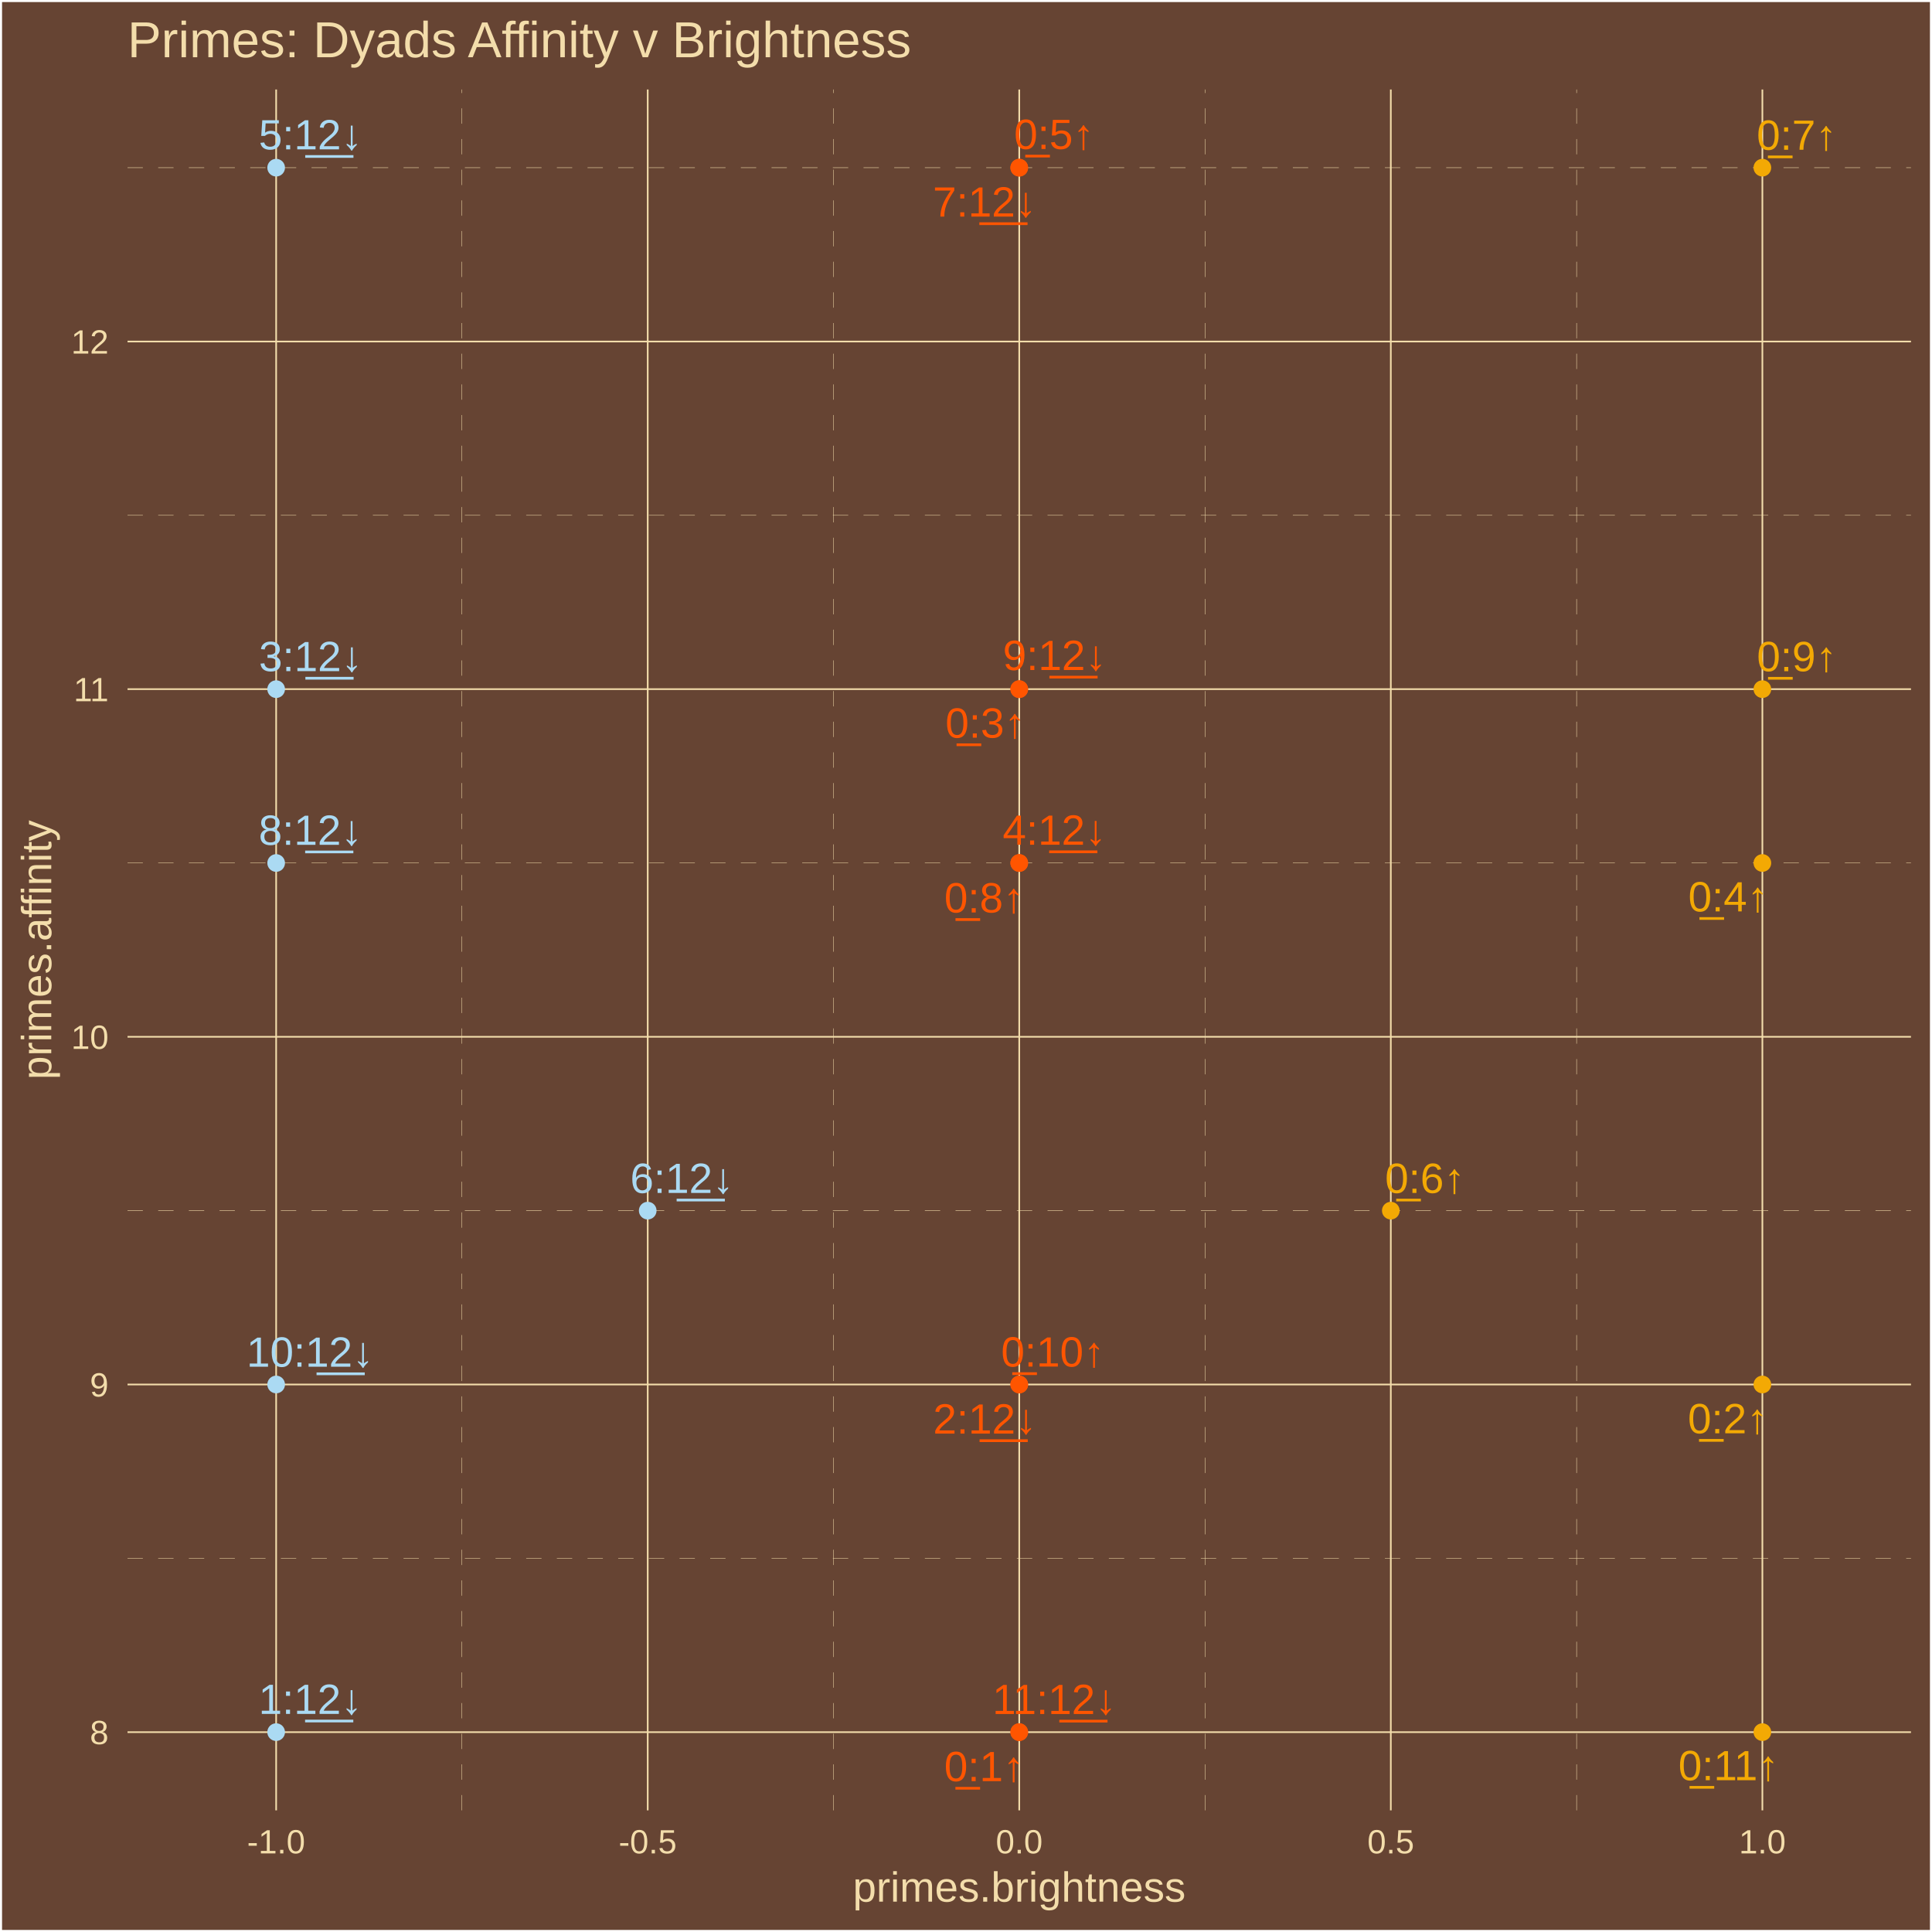
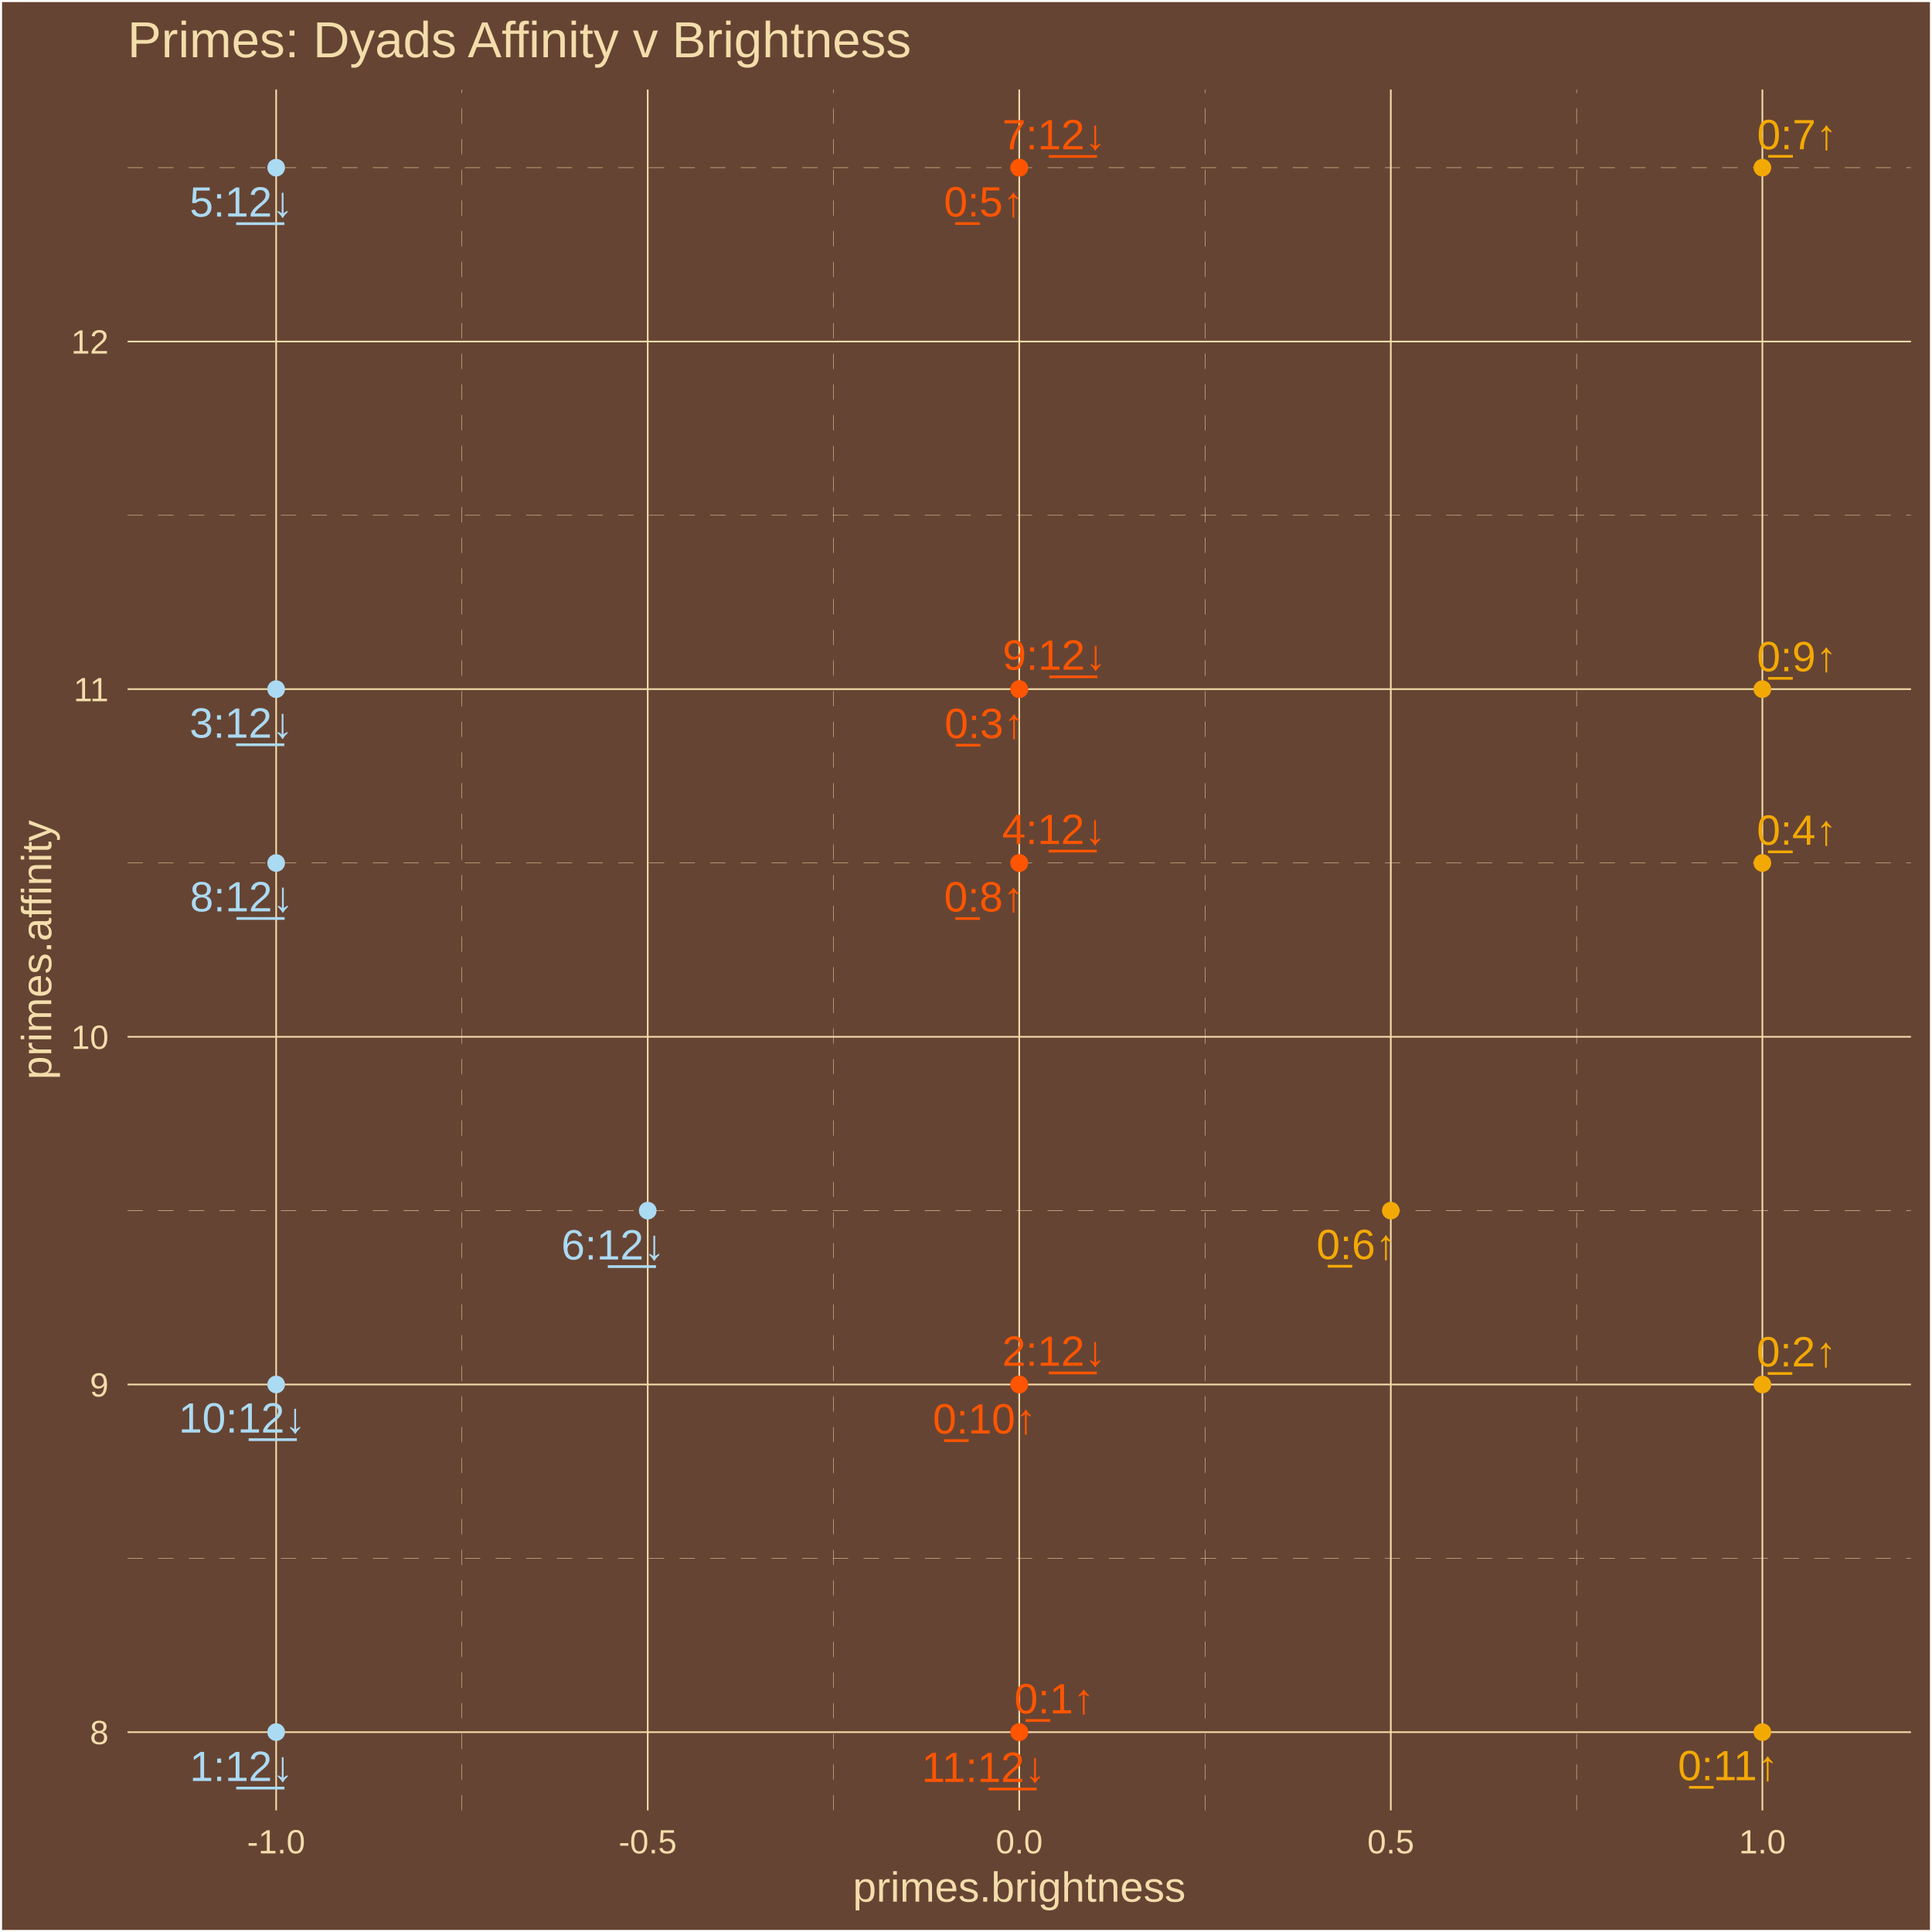
<svg xmlns="http://www.w3.org/2000/svg" class="svglite" width="504.00pt" height="504.00pt" viewBox="0 0 504.00 504.00">
  <defs>
    <style type="text/css">
    .svglite line, .svglite polyline, .svglite polygon, .svglite path, .svglite rect, .svglite circle {
      fill: none;
      stroke: #000000;
      stroke-linecap: round;
      stroke-linejoin: round;
      stroke-miterlimit: 10.00;
    }
    .svglite text {
      white-space: pre;
    }
  </style>
  </defs>
  <rect width="100%" height="100%" style="stroke: none; fill: #664433;" />
  <defs>
    <clipPath id="cpMC4wMHw1MDQuMDB8MC4wMHw1MDQuMDA=">
      <rect x="0.00" y="0.00" width="504.00" height="504.00" />
    </clipPath>
  </defs>
  <g clip-path="url(#cpMC4wMHw1MDQuMDB8MC4wMHw1MDQuMDA=)">
    <rect x="0.00" y="-0" width="504.00" height="504.00" style="stroke-width: 1.07; stroke: #FFFFFF; fill: #664433;" />
  </g>
  <defs>
    <clipPath id="cpMzMuMjd8NDk4LjUyfDIzLjM0fDQ3Mi4yNw==">
      <rect x="33.27" y="23.34" width="465.25" height="448.93" />
    </clipPath>
  </defs>
  <g clip-path="url(#cpMzMuMjd8NDk4LjUyfDIzLjM0fDQ3Mi4yNw==)">
    <rect x="33.27" y="23.34" width="465.25" height="448.93" style="stroke-width: 1.07; stroke: none; fill: #664433;" />
    <polyline points="33.27,406.51 498.52,406.51 " style="stroke-width: 0.11; stroke: #F3DDAB; stroke-dasharray: 4.00,4.00; stroke-linecap: butt;" />
    <polyline points="33.27,315.82 498.52,315.82 " style="stroke-width: 0.11; stroke: #F3DDAB; stroke-dasharray: 4.00,4.00; stroke-linecap: butt;" />
    <polyline points="33.27,225.13 498.52,225.13 " style="stroke-width: 0.11; stroke: #F3DDAB; stroke-dasharray: 4.00,4.00; stroke-linecap: butt;" />
    <polyline points="33.27,134.43 498.52,134.43 " style="stroke-width: 0.11; stroke: #F3DDAB; stroke-dasharray: 4.00,4.00; stroke-linecap: butt;" />
    <polyline points="33.27,43.74 498.52,43.74 " style="stroke-width: 0.11; stroke: #F3DDAB; stroke-dasharray: 4.00,4.00; stroke-linecap: butt;" />
    <polyline points="120.50,472.27 120.50,23.34 " style="stroke-width: 0.11; stroke: #F3DDAB; stroke-dasharray: 4.00,4.00; stroke-linecap: butt;" />
    <polyline points="217.43,472.27 217.43,23.34 " style="stroke-width: 0.11; stroke: #F3DDAB; stroke-dasharray: 4.00,4.00; stroke-linecap: butt;" />
    <polyline points="314.36,472.27 314.36,23.34 " style="stroke-width: 0.11; stroke: #F3DDAB; stroke-dasharray: 4.00,4.00; stroke-linecap: butt;" />
    <polyline points="411.29,472.27 411.29,23.34 " style="stroke-width: 0.11; stroke: #F3DDAB; stroke-dasharray: 4.00,4.00; stroke-linecap: butt;" />
    <polyline points="33.27,451.86 498.52,451.86 " style="stroke-width: 0.43; stroke: #F3DDAB; stroke-linecap: butt;" />
    <polyline points="33.27,361.17 498.52,361.17 " style="stroke-width: 0.43; stroke: #F3DDAB; stroke-linecap: butt;" />
    <polyline points="33.27,270.47 498.52,270.47 " style="stroke-width: 0.43; stroke: #F3DDAB; stroke-linecap: butt;" />
    <polyline points="33.27,179.78 498.52,179.78 " style="stroke-width: 0.43; stroke: #F3DDAB; stroke-linecap: butt;" />
    <polyline points="33.27,89.09 498.52,89.09 " style="stroke-width: 0.43; stroke: #F3DDAB; stroke-linecap: butt;" />
    <polyline points="72.04,472.27 72.04,23.34 " style="stroke-width: 0.43; stroke: #F3DDAB; stroke-linecap: butt;" />
    <polyline points="168.97,472.27 168.97,23.34 " style="stroke-width: 0.43; stroke: #F3DDAB; stroke-linecap: butt;" />
    <polyline points="265.89,472.27 265.89,23.34 " style="stroke-width: 0.43; stroke: #F3DDAB; stroke-linecap: butt;" />
    <polyline points="362.82,472.27 362.82,23.34 " style="stroke-width: 0.43; stroke: #F3DDAB; stroke-linecap: butt;" />
    <polyline points="459.75,472.27 459.75,23.34 " style="stroke-width: 0.43; stroke: #F3DDAB; stroke-linecap: butt;" />
    <circle cx="265.89" cy="451.86" r="1.95" style="stroke-width: 0.71; stroke: #FF5500; fill: #FF5500;" />
    <circle cx="459.75" cy="361.17" r="1.95" style="stroke-width: 0.71; stroke: #F3A904; fill: #F3A904;" />
    <circle cx="265.89" cy="179.78" r="1.95" style="stroke-width: 0.71; stroke: #FF5500; fill: #FF5500;" />
    <circle cx="459.75" cy="225.13" r="1.95" style="stroke-width: 0.71; stroke: #F3A904; fill: #F3A904;" />
    <circle cx="265.89" cy="43.74" r="1.95" style="stroke-width: 0.71; stroke: #FF5500; fill: #FF5500;" />
    <circle cx="362.82" cy="315.82" r="1.95" style="stroke-width: 0.71; stroke: #F3A904; fill: #F3A904;" />
    <circle cx="459.75" cy="43.74" r="1.95" style="stroke-width: 0.71; stroke: #F3A904; fill: #F3A904;" />
    <circle cx="265.89" cy="225.13" r="1.95" style="stroke-width: 0.71; stroke: #FF5500; fill: #FF5500;" />
    <circle cx="459.75" cy="179.78" r="1.95" style="stroke-width: 0.71; stroke: #F3A904; fill: #F3A904;" />
    <circle cx="265.89" cy="361.17" r="1.95" style="stroke-width: 0.71; stroke: #FF5500; fill: #FF5500;" />
    <circle cx="459.75" cy="451.86" r="1.95" style="stroke-width: 0.71; stroke: #F3A904; fill: #F3A904;" />
    <circle cx="72.04" cy="451.86" r="1.95" style="stroke-width: 0.71; stroke: #ABDAF3; fill: #ABDAF3;" />
    <circle cx="265.89" cy="361.17" r="1.95" style="stroke-width: 0.71; stroke: #FF5500; fill: #FF5500;" />
    <circle cx="72.04" cy="179.78" r="1.95" style="stroke-width: 0.71; stroke: #ABDAF3; fill: #ABDAF3;" />
    <circle cx="265.89" cy="225.13" r="1.95" style="stroke-width: 0.71; stroke: #FF5500; fill: #FF5500;" />
    <circle cx="72.04" cy="43.74" r="1.95" style="stroke-width: 0.71; stroke: #ABDAF3; fill: #ABDAF3;" />
    <circle cx="168.97" cy="315.82" r="1.95" style="stroke-width: 0.71; stroke: #ABDAF3; fill: #ABDAF3;" />
    <circle cx="265.89" cy="43.74" r="1.95" style="stroke-width: 0.71; stroke: #FF5500; fill: #FF5500;" />
    <circle cx="72.04" cy="225.13" r="1.95" style="stroke-width: 0.71; stroke: #ABDAF3; fill: #ABDAF3;" />
    <circle cx="265.89" cy="179.78" r="1.95" style="stroke-width: 0.71; stroke: #FF5500; fill: #FF5500;" />
    <circle cx="72.04" cy="361.17" r="1.95" style="stroke-width: 0.71; stroke: #ABDAF3; fill: #ABDAF3;" />
    <circle cx="265.89" cy="451.86" r="1.95" style="stroke-width: 0.71; stroke: #FF5500; fill: #FF5500;" />
-     <text x="256.75" y="464.65" text-anchor="middle" style="font-size: 11.04px;fill: #FF5500; font-family: &quot;Arial&quot;;" textLength="22.33px" lengthAdjust="spacingAndGlyphs">0̲:1↑</text>
-     <text x="450.73" y="373.90" text-anchor="middle" style="font-size: 11.04px;fill: #F3A904; font-family: &quot;Arial&quot;;" textLength="22.33px" lengthAdjust="spacingAndGlyphs">0̲:2↑</text>
-     <text x="257.05" y="192.44" text-anchor="middle" style="font-size: 11.04px;fill: #FF5500; font-family: &quot;Arial&quot;;" textLength="22.33px" lengthAdjust="spacingAndGlyphs">0̲:3↑</text>
-     <text x="450.84" y="237.76" text-anchor="middle" style="font-size: 11.04px;fill: #F3A904; font-family: &quot;Arial&quot;;" textLength="22.33px" lengthAdjust="spacingAndGlyphs">0̲:4↑</text>
-     <text x="274.97" y="38.87" text-anchor="middle" style="font-size: 11.04px;fill: #FF5500; font-family: &quot;Arial&quot;;" textLength="22.33px" lengthAdjust="spacingAndGlyphs">0̲:5↑</text>
-     <text x="371.74" y="311.20" text-anchor="middle" style="font-size: 11.04px;fill: #F3A904; font-family: &quot;Arial&quot;;" textLength="22.33px" lengthAdjust="spacingAndGlyphs">0̲:6↑</text>
-     <text x="468.70" y="39.07" text-anchor="middle" style="font-size: 11.04px;fill: #F3A904; font-family: &quot;Arial&quot;;" textLength="22.33px" lengthAdjust="spacingAndGlyphs">0̲:7↑</text>
-     <text x="256.77" y="238.03" text-anchor="middle" style="font-size: 11.04px;fill: #FF5500; font-family: &quot;Arial&quot;;" textLength="22.33px" lengthAdjust="spacingAndGlyphs">0̲:8↑</text>
-     <text x="468.74" y="175.09" text-anchor="middle" style="font-size: 11.04px;fill: #F3A904; font-family: &quot;Arial&quot;;" textLength="22.33px" lengthAdjust="spacingAndGlyphs">0̲:9↑</text>
-     <text x="274.65" y="356.49" text-anchor="middle" style="font-size: 11.04px;fill: #FF5500; font-family: &quot;Arial&quot;;" textLength="28.46px" lengthAdjust="spacingAndGlyphs">0̲:10↑</text>
-     <text x="450.92" y="464.41" text-anchor="middle" style="font-size: 11.04px;fill: #F3A904; font-family: &quot;Arial&quot;;" textLength="28.46px" lengthAdjust="spacingAndGlyphs">0̲:11↑</text>
-     <text x="80.96" y="447.11" text-anchor="middle" style="font-size: 11.04px;fill: #ABDAF3; font-family: &quot;Arial&quot;;" textLength="28.46px" lengthAdjust="spacingAndGlyphs">1:1̲2̲↓</text>
-     <text x="256.91" y="373.98" text-anchor="middle" style="font-size: 11.04px;fill: #FF5500; font-family: &quot;Arial&quot;;" textLength="28.46px" lengthAdjust="spacingAndGlyphs">2:1̲2̲↓</text>
-     <text x="81.04" y="175.08" text-anchor="middle" style="font-size: 11.04px;fill: #ABDAF3; font-family: &quot;Arial&quot;;" textLength="28.46px" lengthAdjust="spacingAndGlyphs">3:1̲2̲↓</text>
-     <text x="275.07" y="220.36" text-anchor="middle" style="font-size: 11.04px;fill: #FF5500; font-family: &quot;Arial&quot;;" textLength="28.46px" lengthAdjust="spacingAndGlyphs">4:1̲2̲↓</text>
-     <text x="81.00" y="38.97" text-anchor="middle" style="font-size: 11.04px;fill: #ABDAF3; font-family: &quot;Arial&quot;;" textLength="28.46px" lengthAdjust="spacingAndGlyphs">5:1̲2̲↓</text>
-     <text x="177.89" y="311.20" text-anchor="middle" style="font-size: 11.04px;fill: #ABDAF3; font-family: &quot;Arial&quot;;" textLength="28.46px" lengthAdjust="spacingAndGlyphs">6:1̲2̲↓</text>
-     <text x="256.85" y="56.50" text-anchor="middle" style="font-size: 11.04px;fill: #FF5500; font-family: &quot;Arial&quot;;" textLength="28.46px" lengthAdjust="spacingAndGlyphs">7:1̲2̲↓</text>
-     <text x="80.98" y="220.39" text-anchor="middle" style="font-size: 11.04px;fill: #ABDAF3; font-family: &quot;Arial&quot;;" textLength="28.46px" lengthAdjust="spacingAndGlyphs">8:1̲2̲↓</text>
-     <text x="275.13" y="174.79" text-anchor="middle" style="font-size: 11.04px;fill: #FF5500; font-family: &quot;Arial&quot;;" textLength="28.46px" lengthAdjust="spacingAndGlyphs">9:1̲2̲↓</text>
-     <text x="80.88" y="356.53" text-anchor="middle" style="font-size: 11.04px;fill: #ABDAF3; font-family: &quot;Arial&quot;;" textLength="34.60px" lengthAdjust="spacingAndGlyphs">10:1̲2̲↓</text>
-     <text x="275.05" y="447.14" text-anchor="middle" style="font-size: 11.04px;fill: #FF5500; font-family: &quot;Arial&quot;;" textLength="34.60px" lengthAdjust="spacingAndGlyphs">11:1̲2̲↓</text>
+     <text x="275.04" y="446.97" text-anchor="middle" style="font-size: 11.04px;fill: #FF5500; font-family: &quot;Arial&quot;;" textLength="22.33px" lengthAdjust="spacingAndGlyphs">0̲:1↑</text>
+     <text x="468.64" y="356.45" text-anchor="middle" style="font-size: 11.04px;fill: #F3A904; font-family: &quot;Arial&quot;;" textLength="22.33px" lengthAdjust="spacingAndGlyphs">0̲:2↑</text>
+     <text x="256.85" y="192.55" text-anchor="middle" style="font-size: 11.04px;fill: #FF5500; font-family: &quot;Arial&quot;;" textLength="22.33px" lengthAdjust="spacingAndGlyphs">0̲:3↑</text>
+     <text x="468.73" y="220.37" text-anchor="middle" style="font-size: 11.04px;fill: #F3A904; font-family: &quot;Arial&quot;;" textLength="22.33px" lengthAdjust="spacingAndGlyphs">0̲:4↑</text>
+     <text x="256.68" y="56.46" text-anchor="middle" style="font-size: 11.04px;fill: #FF5500; font-family: &quot;Arial&quot;;" textLength="22.33px" lengthAdjust="spacingAndGlyphs">0̲:5↑</text>
+     <text x="353.86" y="328.47" text-anchor="middle" style="font-size: 11.04px;fill: #F3A904; font-family: &quot;Arial&quot;;" textLength="22.33px" lengthAdjust="spacingAndGlyphs">0̲:6↑</text>
+     <text x="468.79" y="38.93" text-anchor="middle" style="font-size: 11.04px;fill: #F3A904; font-family: &quot;Arial&quot;;" textLength="22.33px" lengthAdjust="spacingAndGlyphs">0̲:7↑</text>
+     <text x="256.72" y="237.77" text-anchor="middle" style="font-size: 11.04px;fill: #FF5500; font-family: &quot;Arial&quot;;" textLength="22.33px" lengthAdjust="spacingAndGlyphs">0̲:8↑</text>
+     <text x="468.75" y="175.11" text-anchor="middle" style="font-size: 11.04px;fill: #F3A904; font-family: &quot;Arial&quot;;" textLength="22.33px" lengthAdjust="spacingAndGlyphs">0̲:9↑</text>
+     <text x="256.85" y="373.95" text-anchor="middle" style="font-size: 11.04px;fill: #FF5500; font-family: &quot;Arial&quot;;" textLength="28.46px" lengthAdjust="spacingAndGlyphs">0̲:10↑</text>
+     <text x="450.79" y="464.41" text-anchor="middle" style="font-size: 11.04px;fill: #F3A904; font-family: &quot;Arial&quot;;" textLength="28.46px" lengthAdjust="spacingAndGlyphs">0̲:11↑</text>
+     <text x="63.00" y="464.60" text-anchor="middle" style="font-size: 11.04px;fill: #ABDAF3; font-family: &quot;Arial&quot;;" textLength="28.46px" lengthAdjust="spacingAndGlyphs">1:1̲2̲↓</text>
+     <text x="274.94" y="356.30" text-anchor="middle" style="font-size: 11.04px;fill: #FF5500; font-family: &quot;Arial&quot;;" textLength="28.46px" lengthAdjust="spacingAndGlyphs">2:1̲2̲↓</text>
+     <text x="62.96" y="192.43" text-anchor="middle" style="font-size: 11.04px;fill: #ABDAF3; font-family: &quot;Arial&quot;;" textLength="28.46px" lengthAdjust="spacingAndGlyphs">3:1̲2̲↓</text>
+     <text x="274.92" y="220.18" text-anchor="middle" style="font-size: 11.04px;fill: #FF5500; font-family: &quot;Arial&quot;;" textLength="28.46px" lengthAdjust="spacingAndGlyphs">4:1̲2̲↓</text>
+     <text x="62.98" y="56.50" text-anchor="middle" style="font-size: 11.04px;fill: #ABDAF3; font-family: &quot;Arial&quot;;" textLength="28.46px" lengthAdjust="spacingAndGlyphs">5:1̲2̲↓</text>
+     <text x="159.93" y="328.56" text-anchor="middle" style="font-size: 11.04px;fill: #ABDAF3; font-family: &quot;Arial&quot;;" textLength="28.46px" lengthAdjust="spacingAndGlyphs">6:1̲2̲↓</text>
+     <text x="274.96" y="38.95" text-anchor="middle" style="font-size: 11.04px;fill: #FF5500; font-family: &quot;Arial&quot;;" textLength="28.46px" lengthAdjust="spacingAndGlyphs">7:1̲2̲↓</text>
+     <text x="63.05" y="237.75" text-anchor="middle" style="font-size: 11.04px;fill: #ABDAF3; font-family: &quot;Arial&quot;;" textLength="28.46px" lengthAdjust="spacingAndGlyphs">8:1̲2̲↓</text>
+     <text x="275.07" y="174.71" text-anchor="middle" style="font-size: 11.04px;fill: #FF5500; font-family: &quot;Arial&quot;;" textLength="28.46px" lengthAdjust="spacingAndGlyphs">9:1̲2̲↓</text>
+     <text x="63.18" y="373.71" text-anchor="middle" style="font-size: 11.04px;fill: #ABDAF3; font-family: &quot;Arial&quot;;" textLength="34.60px" lengthAdjust="spacingAndGlyphs">10:1̲2̲↓</text>
+     <text x="256.59" y="464.85" text-anchor="middle" style="font-size: 11.04px;fill: #FF5500; font-family: &quot;Arial&quot;;" textLength="34.60px" lengthAdjust="spacingAndGlyphs">11:1̲2̲↓</text>
  </g>
  <g clip-path="url(#cpMC4wMHw1MDQuMDB8MC4wMHw1MDQuMDA=)">
    <text x="28.34" y="455.01" text-anchor="end" style="font-size: 8.80px;fill: #F3DDAB; font-family: &quot;Arial&quot;;" textLength="4.90px" lengthAdjust="spacingAndGlyphs">8</text>
    <text x="28.34" y="364.32" text-anchor="end" style="font-size: 8.80px;fill: #F3DDAB; font-family: &quot;Arial&quot;;" textLength="4.90px" lengthAdjust="spacingAndGlyphs">9</text>
    <text x="28.34" y="273.63" text-anchor="end" style="font-size: 8.80px;fill: #F3DDAB; font-family: &quot;Arial&quot;;" textLength="9.79px" lengthAdjust="spacingAndGlyphs">10</text>
    <text x="28.34" y="182.93" text-anchor="end" style="font-size: 8.80px;fill: #F3DDAB; font-family: &quot;Arial&quot;;" textLength="9.79px" lengthAdjust="spacingAndGlyphs">11</text>
    <text x="28.34" y="92.24" text-anchor="end" style="font-size: 8.80px;fill: #F3DDAB; font-family: &quot;Arial&quot;;" textLength="9.79px" lengthAdjust="spacingAndGlyphs">12</text>
    <text x="72.04" y="483.50" text-anchor="middle" style="font-size: 8.80px;fill: #F3DDAB; font-family: &quot;Arial&quot;;" textLength="15.16px" lengthAdjust="spacingAndGlyphs">-1.0</text>
    <text x="168.97" y="483.50" text-anchor="middle" style="font-size: 8.80px;fill: #F3DDAB; font-family: &quot;Arial&quot;;" textLength="15.16px" lengthAdjust="spacingAndGlyphs">-0.5</text>
    <text x="265.89" y="483.50" text-anchor="middle" style="font-size: 8.80px;fill: #F3DDAB; font-family: &quot;Arial&quot;;" textLength="12.23px" lengthAdjust="spacingAndGlyphs">0.0</text>
    <text x="362.82" y="483.50" text-anchor="middle" style="font-size: 8.80px;fill: #F3DDAB; font-family: &quot;Arial&quot;;" textLength="12.23px" lengthAdjust="spacingAndGlyphs">0.5</text>
    <text x="459.75" y="483.50" text-anchor="middle" style="font-size: 8.80px;fill: #F3DDAB; font-family: &quot;Arial&quot;;" textLength="12.23px" lengthAdjust="spacingAndGlyphs">1.0</text>
    <text x="265.89" y="496.09" text-anchor="middle" style="font-size: 11.00px;fill: #F3DDAB; font-family: &quot;Arial&quot;;" textLength="86.82px" lengthAdjust="spacingAndGlyphs">primes.brightness</text>
    <text transform="translate(13.37,247.80) rotate(-90)" text-anchor="middle" style="font-size: 11.00px;fill: #F3DDAB; font-family: &quot;Arial&quot;;" textLength="67.85px" lengthAdjust="spacingAndGlyphs">primes.affinity</text>
    <text x="33.27" y="14.94" style="font-size: 13.20px;fill: #F3DDAB; font-family: &quot;Arial&quot;;" textLength="205.26px" lengthAdjust="spacingAndGlyphs">Primes: Dyads Affinity v Brightness</text>
  </g>
</svg>
